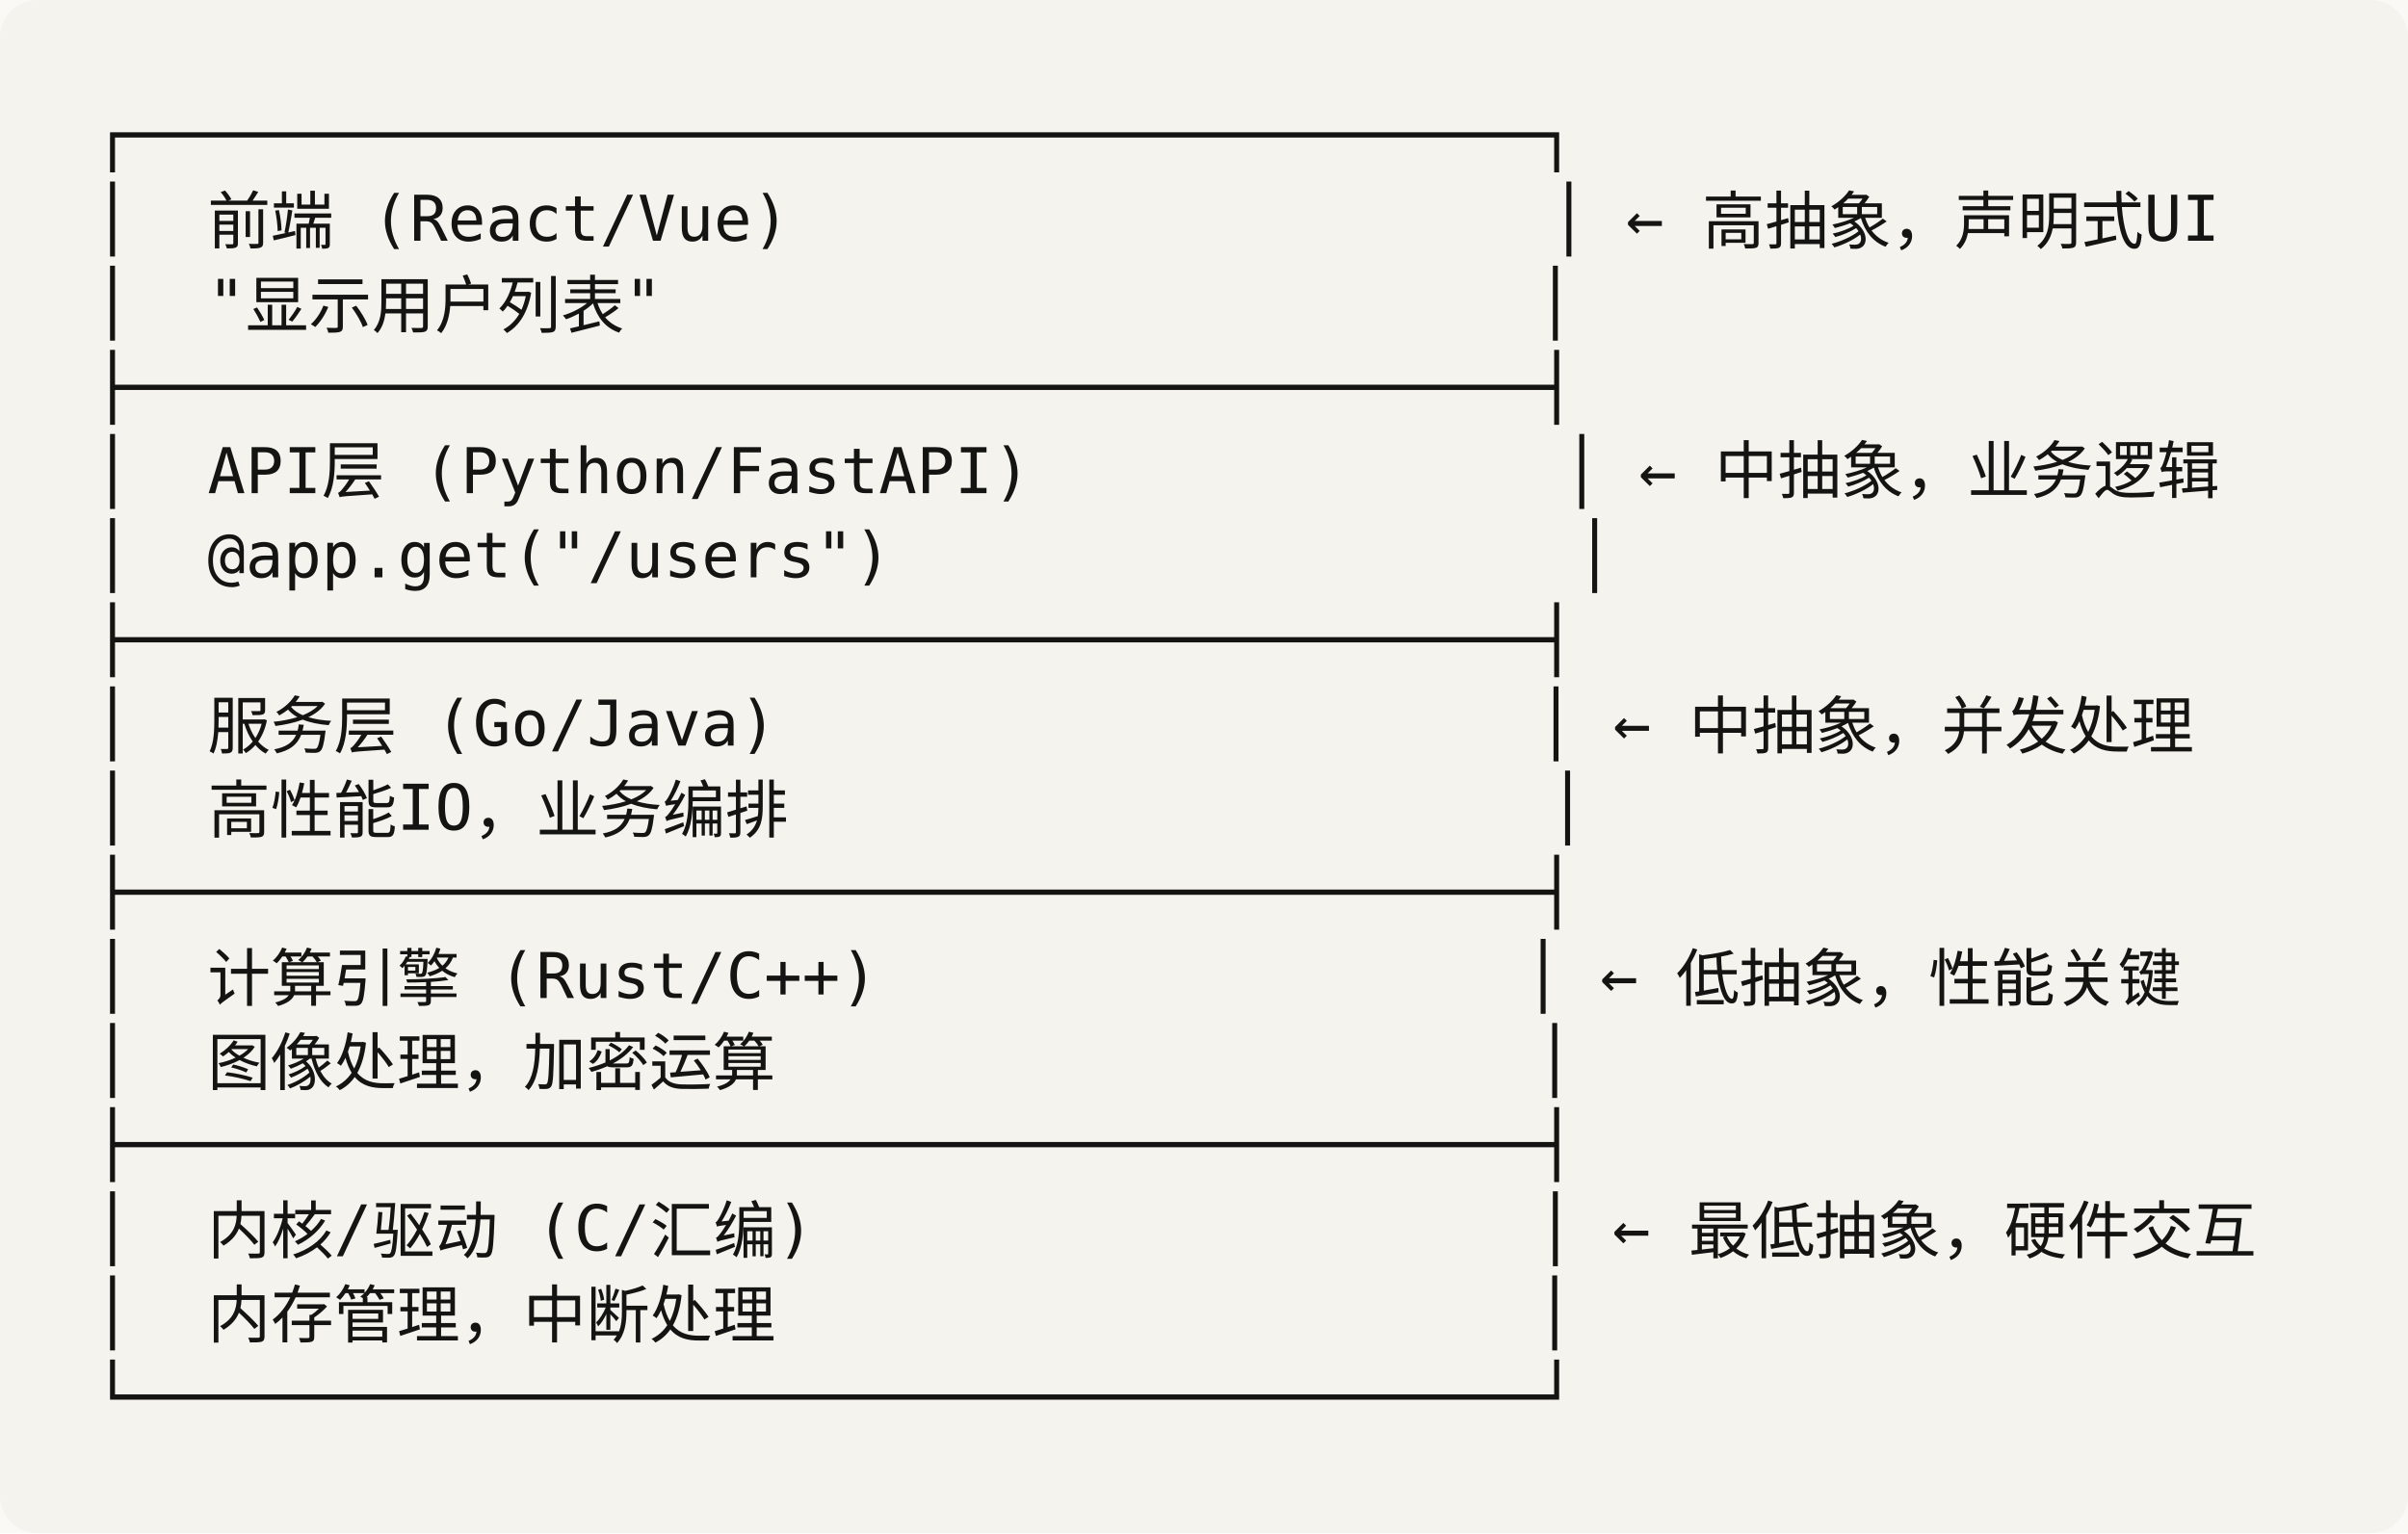
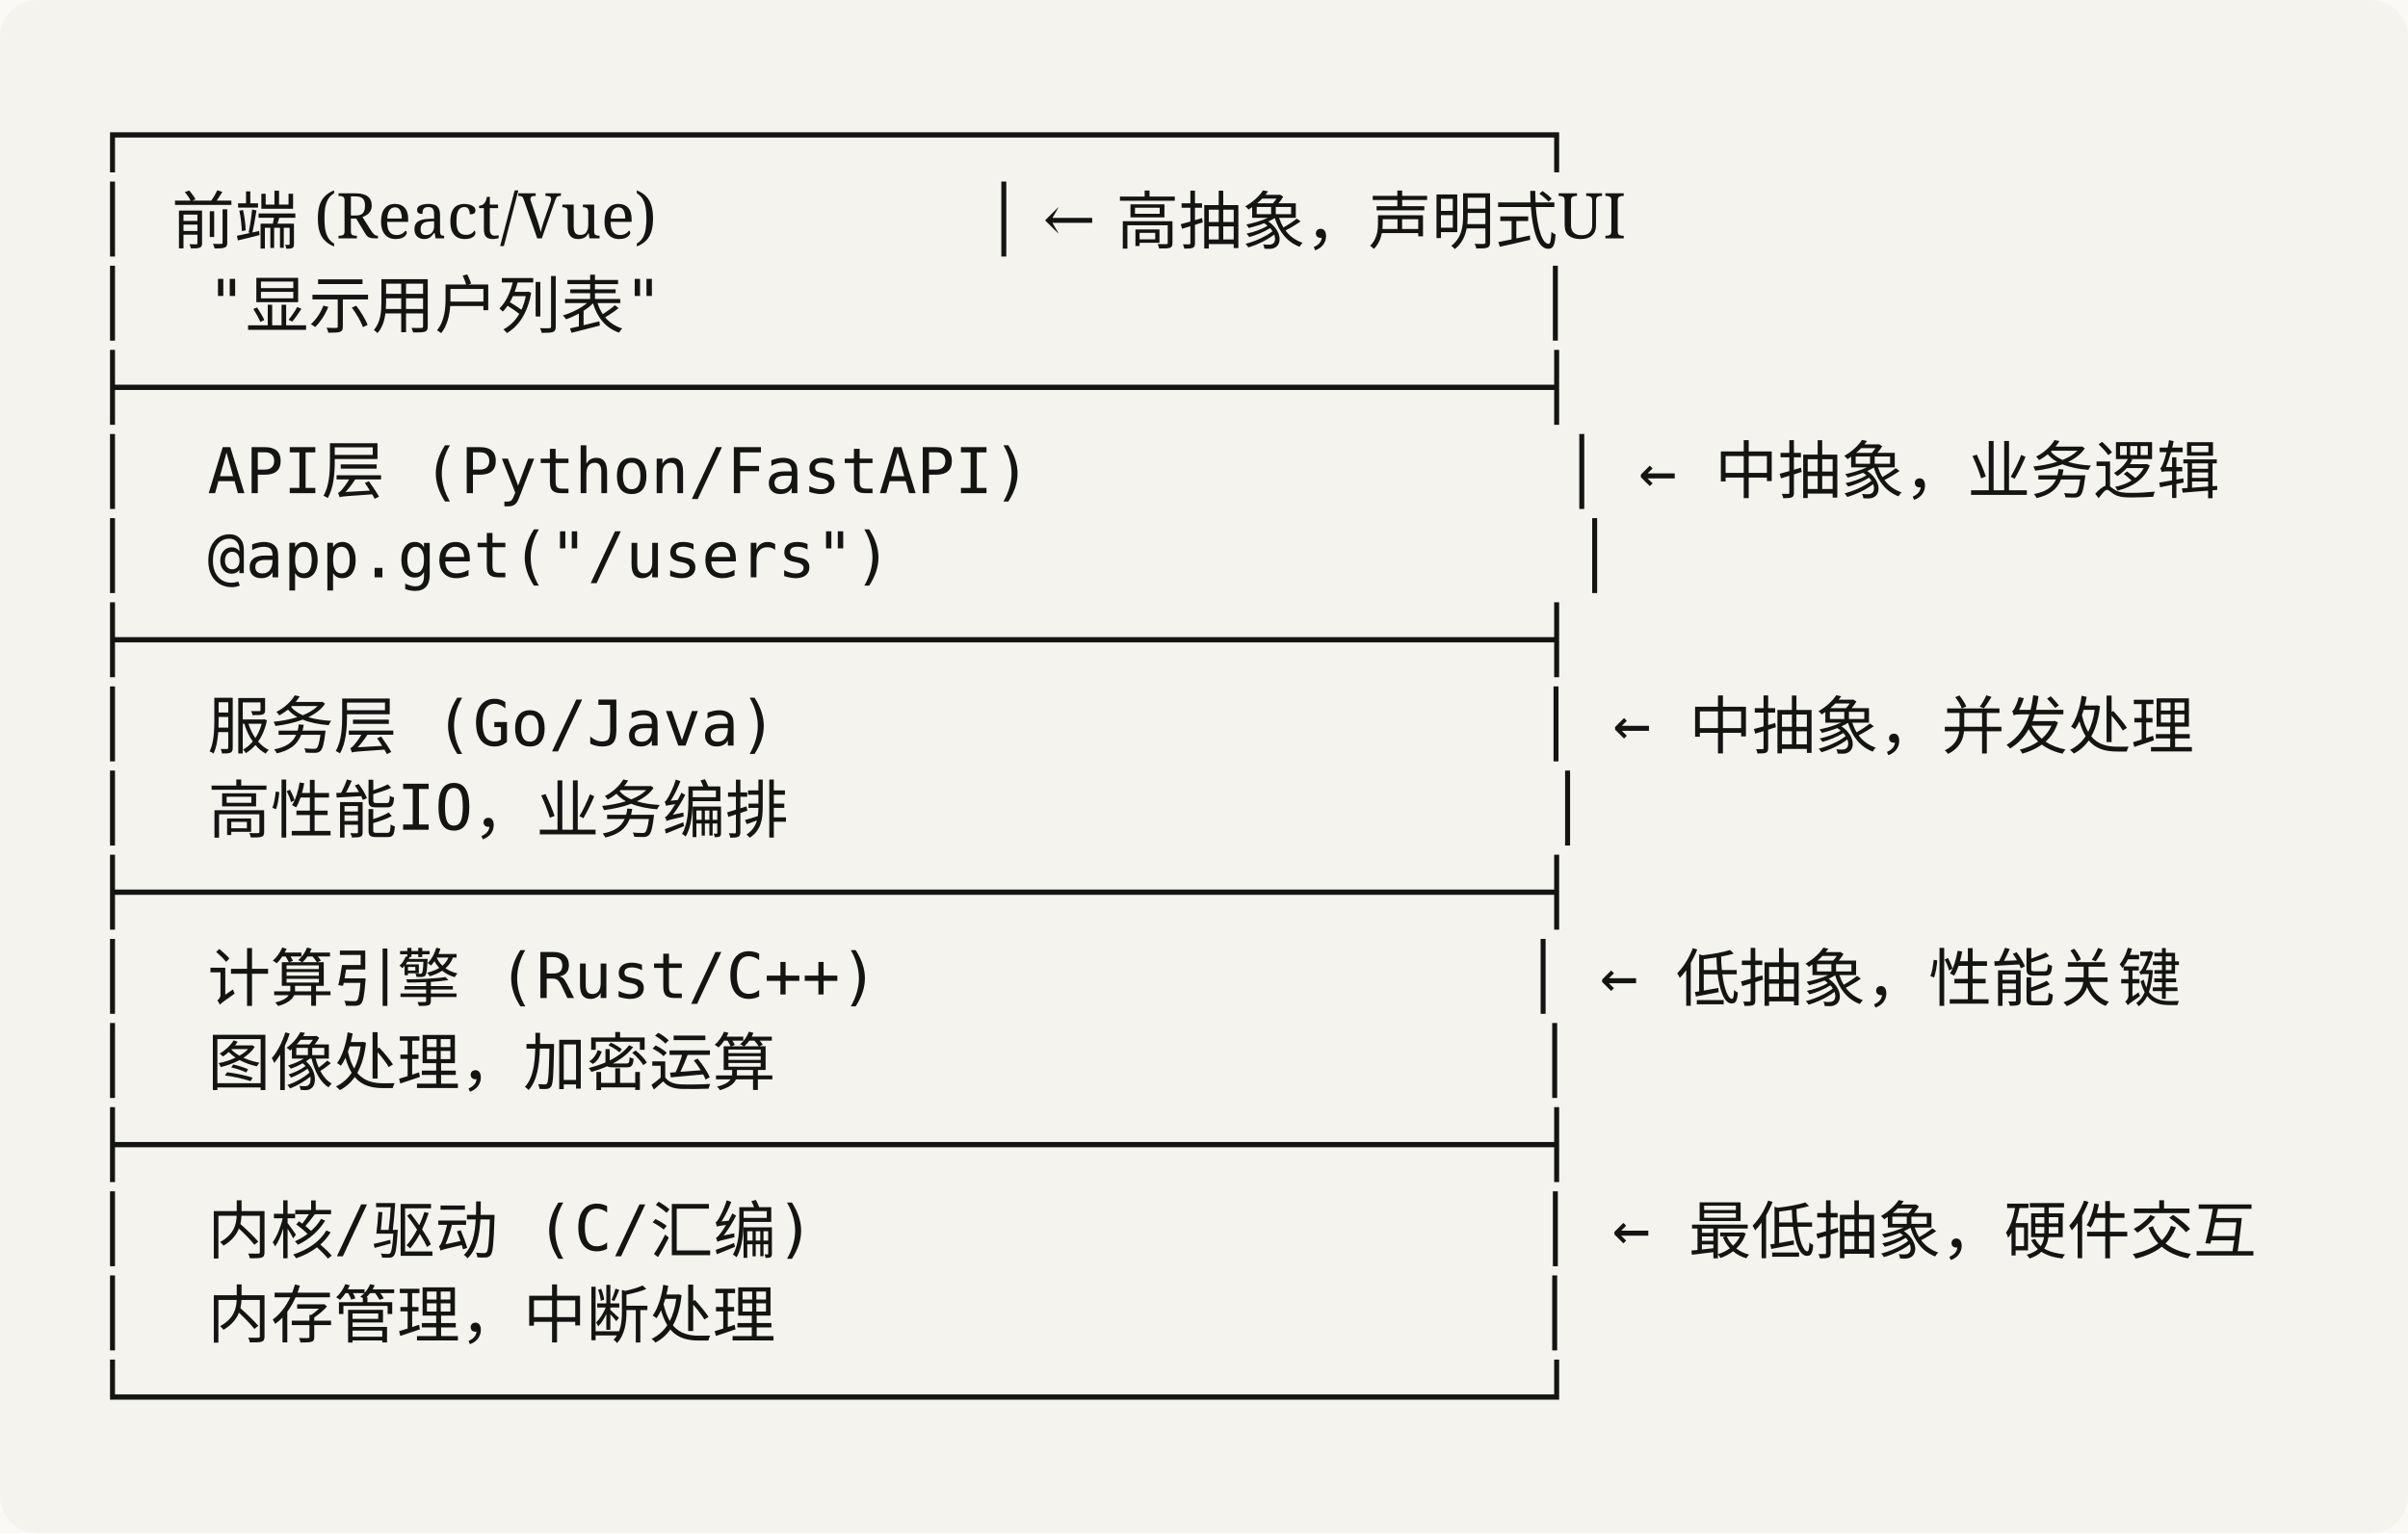
<svg xmlns="http://www.w3.org/2000/svg" viewBox="0 0 515.0 328.0" width="100%" role="img" aria-label="Hybrid Abstraction Strategy">
  <rect width="515.0" height="328.0" fill="#FAF9F5" />
  <rect x="0" y="0" width="515.0" height="328.0" fill="#D1CFC5" opacity="0.15" rx="8" />
-   <text x="20" y="33.5" font-family="ui-monospace,SF Mono,Menlo,Monaco,Consolas,monospace" font-size="13.5" fill="#141413" xml:space="preserve">┌─────────────────────────────────────┐</text>
-   <text x="20" y="51.5" font-family="ui-monospace,SF Mono,Menlo,Monaco,Consolas,monospace" font-size="13.5" fill="#141413" xml:space="preserve">│  前端 (React/Vue)                    │ ← 高抽象，声明式UI</text>
+   <text x="20" y="33.5" font-family="ui-serif,Georgia,serif" font-size="13.5" fill="#141413" xml:space="preserve">┌─────────────────────────────────────┐</text>
+   <text x="20" y="51.5" font-family="ui-serif,Georgia,serif" font-size="13.5" fill="#141413" xml:space="preserve">│  前端 (React/Vue)                    │ ← 高抽象，声明式UI</text>
  <text x="20" y="69.5" font-family="ui-monospace,SF Mono,Menlo,Monaco,Consolas,monospace" font-size="13.5" fill="#141413" xml:space="preserve">│  "显示用户列表"                       │</text>
  <text x="20" y="87.5" font-family="ui-monospace,SF Mono,Menlo,Monaco,Consolas,monospace" font-size="13.5" fill="#141413" xml:space="preserve">├─────────────────────────────────────┤</text>
  <text x="20" y="105.5" font-family="ui-monospace,SF Mono,Menlo,Monaco,Consolas,monospace" font-size="13.5" fill="#141413" xml:space="preserve">│  API层 (Python/FastAPI)              │ ← 中抽象，业务逻辑</text>
  <text x="20" y="123.5" font-family="ui-monospace,SF Mono,Menlo,Monaco,Consolas,monospace" font-size="13.5" fill="#141413" xml:space="preserve">│  @app.get("/users")                  │</text>
  <text x="20" y="141.5" font-family="ui-monospace,SF Mono,Menlo,Monaco,Consolas,monospace" font-size="13.5" fill="#141413" xml:space="preserve">├─────────────────────────────────────┤</text>
  <text x="20" y="159.5" font-family="ui-monospace,SF Mono,Menlo,Monaco,Consolas,monospace" font-size="13.5" fill="#141413" xml:space="preserve">│  服务层 (Go/Java)                    │ ← 中抽象，并发处理</text>
  <text x="20" y="177.5" font-family="ui-monospace,SF Mono,Menlo,Monaco,Consolas,monospace" font-size="13.5" fill="#141413" xml:space="preserve">│  高性能IO，业务编排                    │</text>
  <text x="20" y="195.5" font-family="ui-monospace,SF Mono,Menlo,Monaco,Consolas,monospace" font-size="13.5" fill="#141413" xml:space="preserve">├─────────────────────────────────────┤</text>
  <text x="20" y="213.5" font-family="ui-monospace,SF Mono,Menlo,Monaco,Consolas,monospace" font-size="13.5" fill="#141413" xml:space="preserve">│  计算引擎 (Rust/C++)                 │ ← 低抽象，性能关键</text>
  <text x="20" y="231.5" font-family="ui-monospace,SF Mono,Menlo,Monaco,Consolas,monospace" font-size="13.5" fill="#141413" xml:space="preserve">│  图像处理，加密运算                    │</text>
  <text x="20" y="249.5" font-family="ui-monospace,SF Mono,Menlo,Monaco,Consolas,monospace" font-size="13.5" fill="#141413" xml:space="preserve">├─────────────────────────────────────┤</text>
  <text x="20" y="267.5" font-family="ui-monospace,SF Mono,Menlo,Monaco,Consolas,monospace" font-size="13.5" fill="#141413" xml:space="preserve">│  内核/驱动 (C/汇编)                   │ ← 最低抽象，硬件交互</text>
  <text x="20" y="285.5" font-family="ui-monospace,SF Mono,Menlo,Monaco,Consolas,monospace" font-size="13.5" fill="#141413" xml:space="preserve">│  内存管理，中断处理                    │</text>
  <text x="20" y="303.5" font-family="ui-monospace,SF Mono,Menlo,Monaco,Consolas,monospace" font-size="13.5" fill="#141413" xml:space="preserve">└─────────────────────────────────────┘</text>
</svg>
